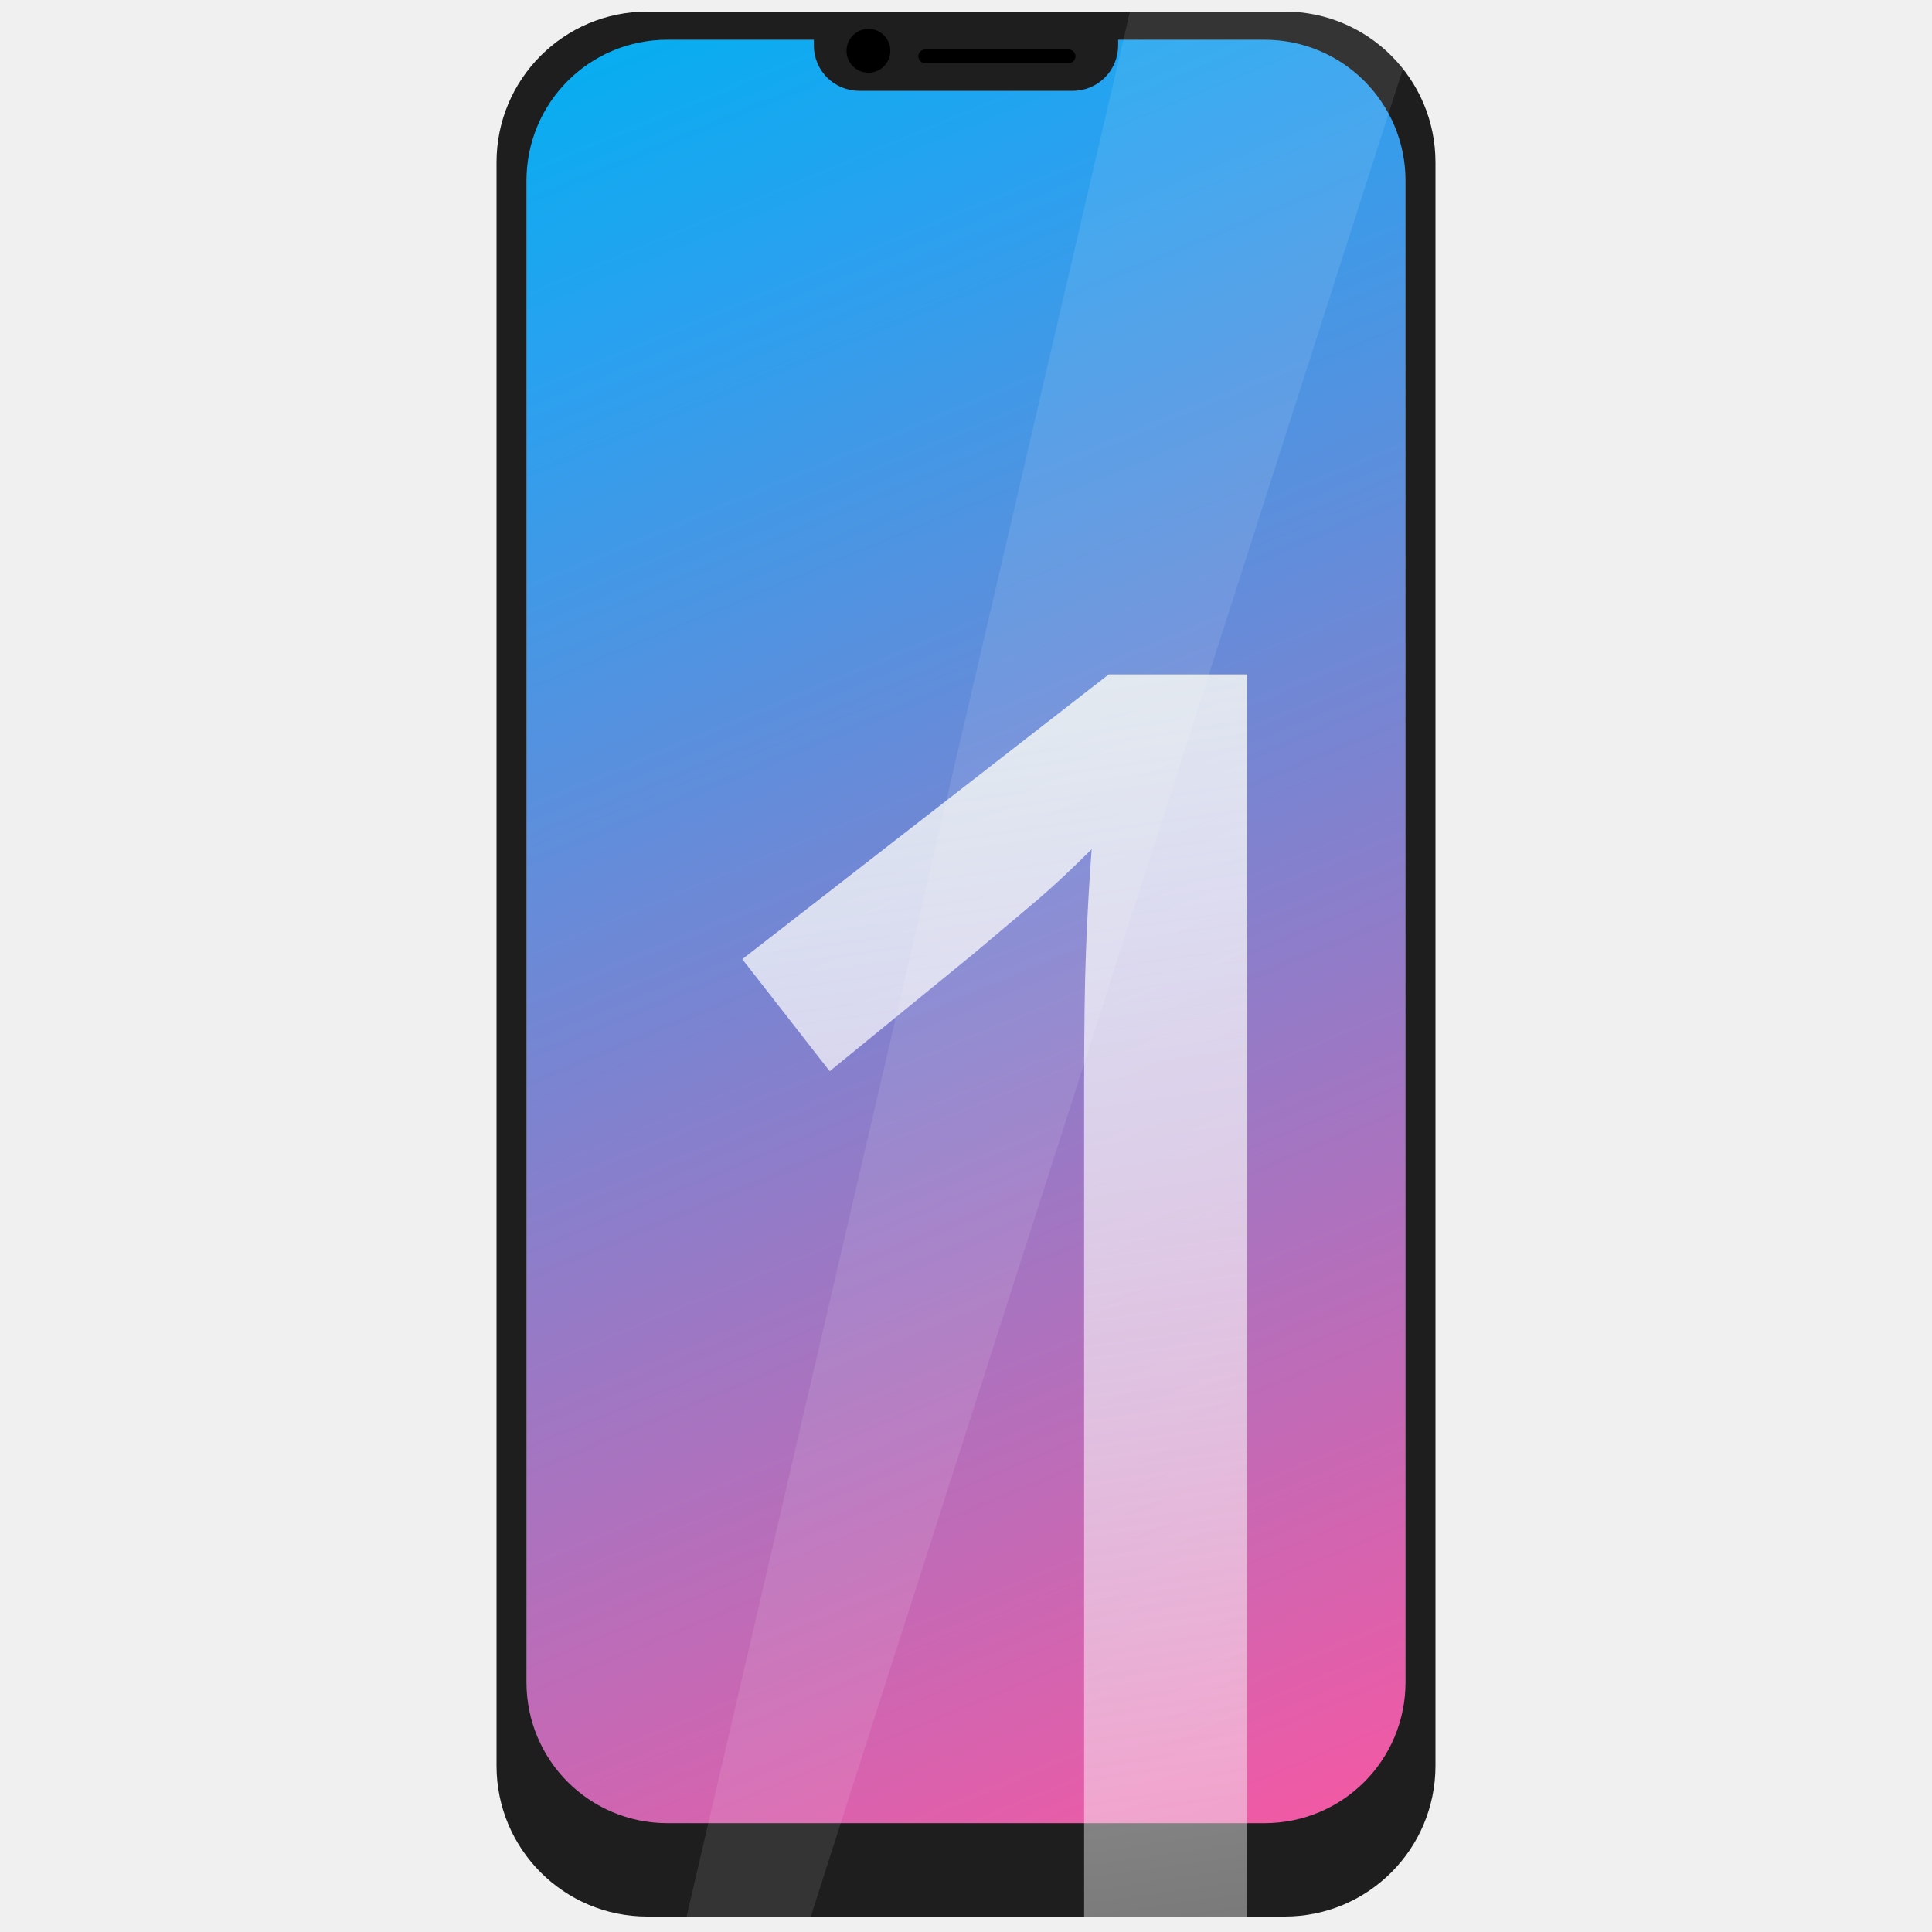
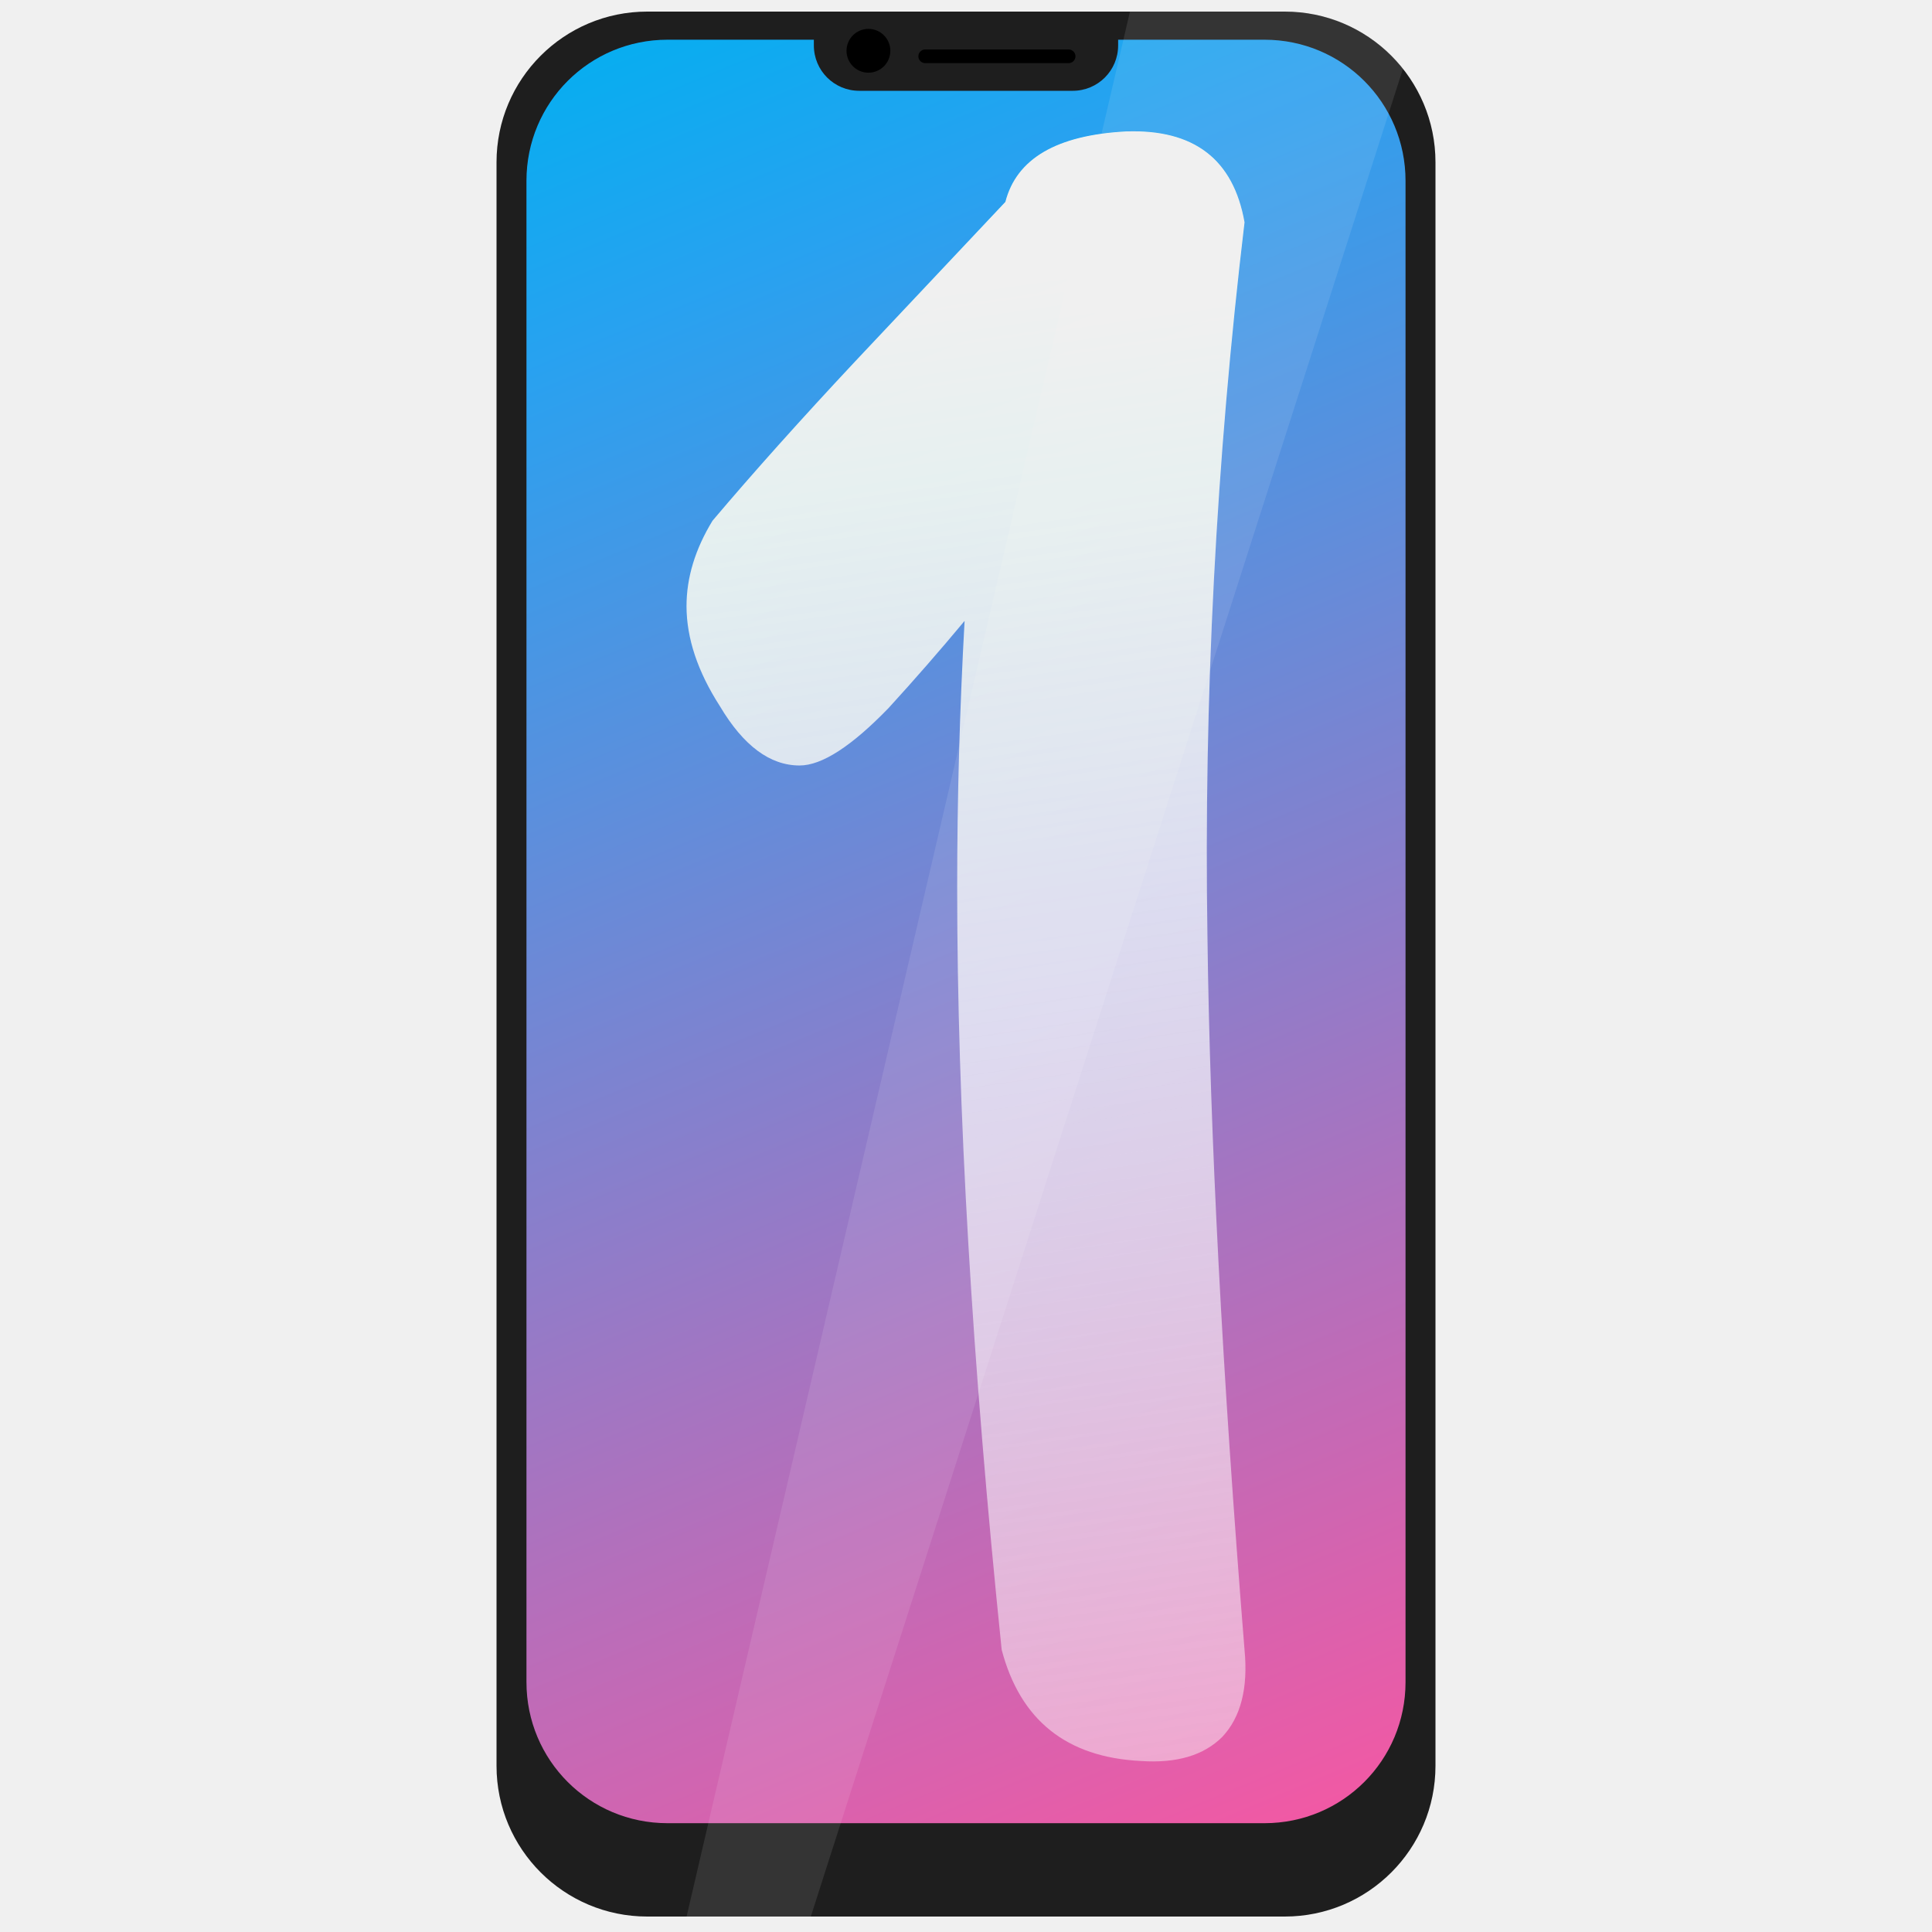
<svg xmlns="http://www.w3.org/2000/svg" xmlns:xlink="http://www.w3.org/1999/xlink" width="500" height="500" viewBox="0 0 132.292 132.292" version="1.1" id="svg8" enable-background="new">
  <defs id="defs2">
    <linearGradient id="linearGradient3115">
      <stop style="stop-color:#fcfcfc;stop-opacity:1;" offset="0" id="stop3111" />
      <stop style="stop-color:#fcfcfc;stop-opacity:0;" offset="1" id="stop3113" />
    </linearGradient>
    <linearGradient id="linearGradient3107">
      <stop style="stop-color:#00b0ff;stop-opacity:1;" offset="0" id="stop3103" />
      <stop style="stop-color:#ff549f;stop-opacity:1" offset="1" id="stop3105" />
    </linearGradient>
    <filter style="color-interpolation-filters:sRGB" id="filter2642">
      <feBlend mode="darken" in2="BackgroundImage" id="feBlend2644" />
    </filter>
    <linearGradient xlink:href="#linearGradient3107" id="linearGradient3109" x1="40.481" y1="163.915" x2="94.985" y2="295.412" gradientUnits="userSpaceOnUse" gradientTransform="matrix(3.779528,0,0,3.779528,4.8059176e-6,-622.5196)" />
    <linearGradient xlink:href="#linearGradient3115" id="linearGradient3117" x1="64.558" y1="202.279" x2="76.465" y2="285.623" gradientUnits="userSpaceOnUse" gradientTransform="matrix(2.558797,0,0,2.558797,-100.8759,-345.9123)" />
  </defs>
  <g id="layer1" transform="translate(0,-164.7083)" style="opacity:1;filter:url(#filter2642)">
    <rect style="opacity:1;fill:#1e1e1e;fill-opacity:1;stroke:none;stroke-width:0;stroke-linecap:butt;stroke-linejoin:round;stroke-miterlimit:4;stroke-dasharray:none;stroke-opacity:1" id="rect3095" width="64.294" height="130.44" x="33.999" y="165.502" ry="10.319" />
    <path style="opacity:1;fill:url(#linearGradient3109);fill-opacity:1;stroke:none;stroke-width:0;stroke-linecap:butt;stroke-linejoin:round;stroke-miterlimit:4;stroke-dasharray:none;stroke-opacity:1" d="m 172.76,10.279 c -20.228,0 -36.512,16.285 -36.512,36.514 V 435.33 c 0,20.228 16.283,36.512 36.512,36.512 h 154.48 c 20.228,0 36.512,-16.283 36.512,-36.512 V 46.793 c 0,-20.228 -16.283,-36.514 -36.512,-36.514 H 289.375 V 11.75 c 0,6.51 -5.24,11.75 -11.75,11.75 h -55.25 c -6.51,0 -11.75,-5.24 -11.75,-11.75 v -1.471 z" transform="matrix(0.2645833,0,0,0.2645833,0,164.7083)" id="rect3097" />
-     <text xml:space="preserve" style="font-style:normal;font-variant:normal;font-weight:normal;font-stretch:normal;font-size:129.987px;line-height:1.25;font-family:Calibri;-inkscape-font-specification:Calibri;letter-spacing:0px;word-spacing:0px;fill:url(#linearGradient3117);fill-opacity:1;stroke:none;stroke-width:0.677" x="39.266" y="303.697" id="text3101">
-       <tspan id="tspan3099" x="39.266" y="303.697" style="font-style:normal;font-variant:normal;font-weight:normal;font-stretch:normal;font-family:'LetterOMatic!';-inkscape-font-specification:'LetterOMatic!';fill:url(#linearGradient3117);fill-opacity:1;stroke-width:0.677">1</tspan>
-     </text>
+     <g aria-label="1" style="font-style:normal;font-variant:normal;font-weight:normal;font-stretch:normal;font-size:129.987px;line-height:1.25;font-family:Calibri;-inkscape-font-specification:Calibri;letter-spacing:0px;word-spacing:0px;fill:url(#linearGradient3117);fill-opacity:1;stroke:none;stroke-width:0.677" id="text3101">
+       <path d="m 68.843,178.534 q 1.142,-4.443 8.251,-4.824 6.982,-0.254 8.124,6.22 -2.92,24.499 -2.539,48.872 0.254,20.437 2.539,48.872 0.381,3.935 -1.523,5.966 -1.904,1.904 -5.585,1.65 -7.616,-0.381 -9.521,-7.616 -3.047,-29.577 -3.047,-52.172 0,-9.14 0.508,-18.279 -2.539,3.047 -5.205,5.966 -3.808,3.935 -6.093,3.935 -3.047,0 -5.458,-4.062 -2.285,-3.554 -2.285,-6.855 0,-2.92 1.777,-5.839 4.189,-4.951 9.774,-10.917 z" style="font-style:normal;font-variant:normal;font-weight:normal;font-stretch:normal;font-family:'LetterOMatic!';-inkscape-font-specification:'LetterOMatic!';fill:url(#linearGradient3117);fill-opacity:1;stroke-width:0.677" id="path829" />
+     </g>
    <rect style="opacity:1;fill:#000000;fill-opacity:1;stroke:none;stroke-width:0;stroke-linecap:butt;stroke-linejoin:round;stroke-miterlimit:4;stroke-dasharray:none;stroke-opacity:1" id="rect3128" width="10.758" height="0.935" x="62.884" y="168.096" ry="0.468" />
    <circle style="opacity:1;fill:#000000;fill-opacity:1;stroke:none;stroke-width:0;stroke-linecap:butt;stroke-linejoin:round;stroke-miterlimit:4;stroke-dasharray:none;stroke-opacity:1" id="path3130" cx="59.465" cy="168.186" r="1.5" />
-     <path style="fill:#ffffff;stroke:none;stroke-width:1px;stroke-linecap:butt;stroke-linejoin:miter;stroke-opacity:1;opacity:0.1" d="M 292.434,3 177.693,496 h 32.145 L 363.092,17.771 C 355.96,8.765 344.932,3 332.5,3 Z" transform="matrix(0.2645833,0,0,0.2645833,0,164.7083)" id="path3132" />
+     <path style="opacity:0.1;fill:#ffffff;stroke:none;stroke-width:1px;stroke-linecap:butt;stroke-linejoin:miter;stroke-opacity:1" d="M 292.434,3 177.693,496 h 32.145 L 363.092,17.771 C 355.96,8.765 344.932,3 332.5,3 Z" transform="matrix(0.2645833,0,0,0.2645833,0,164.7083)" id="path3132" />
  </g>
</svg>
